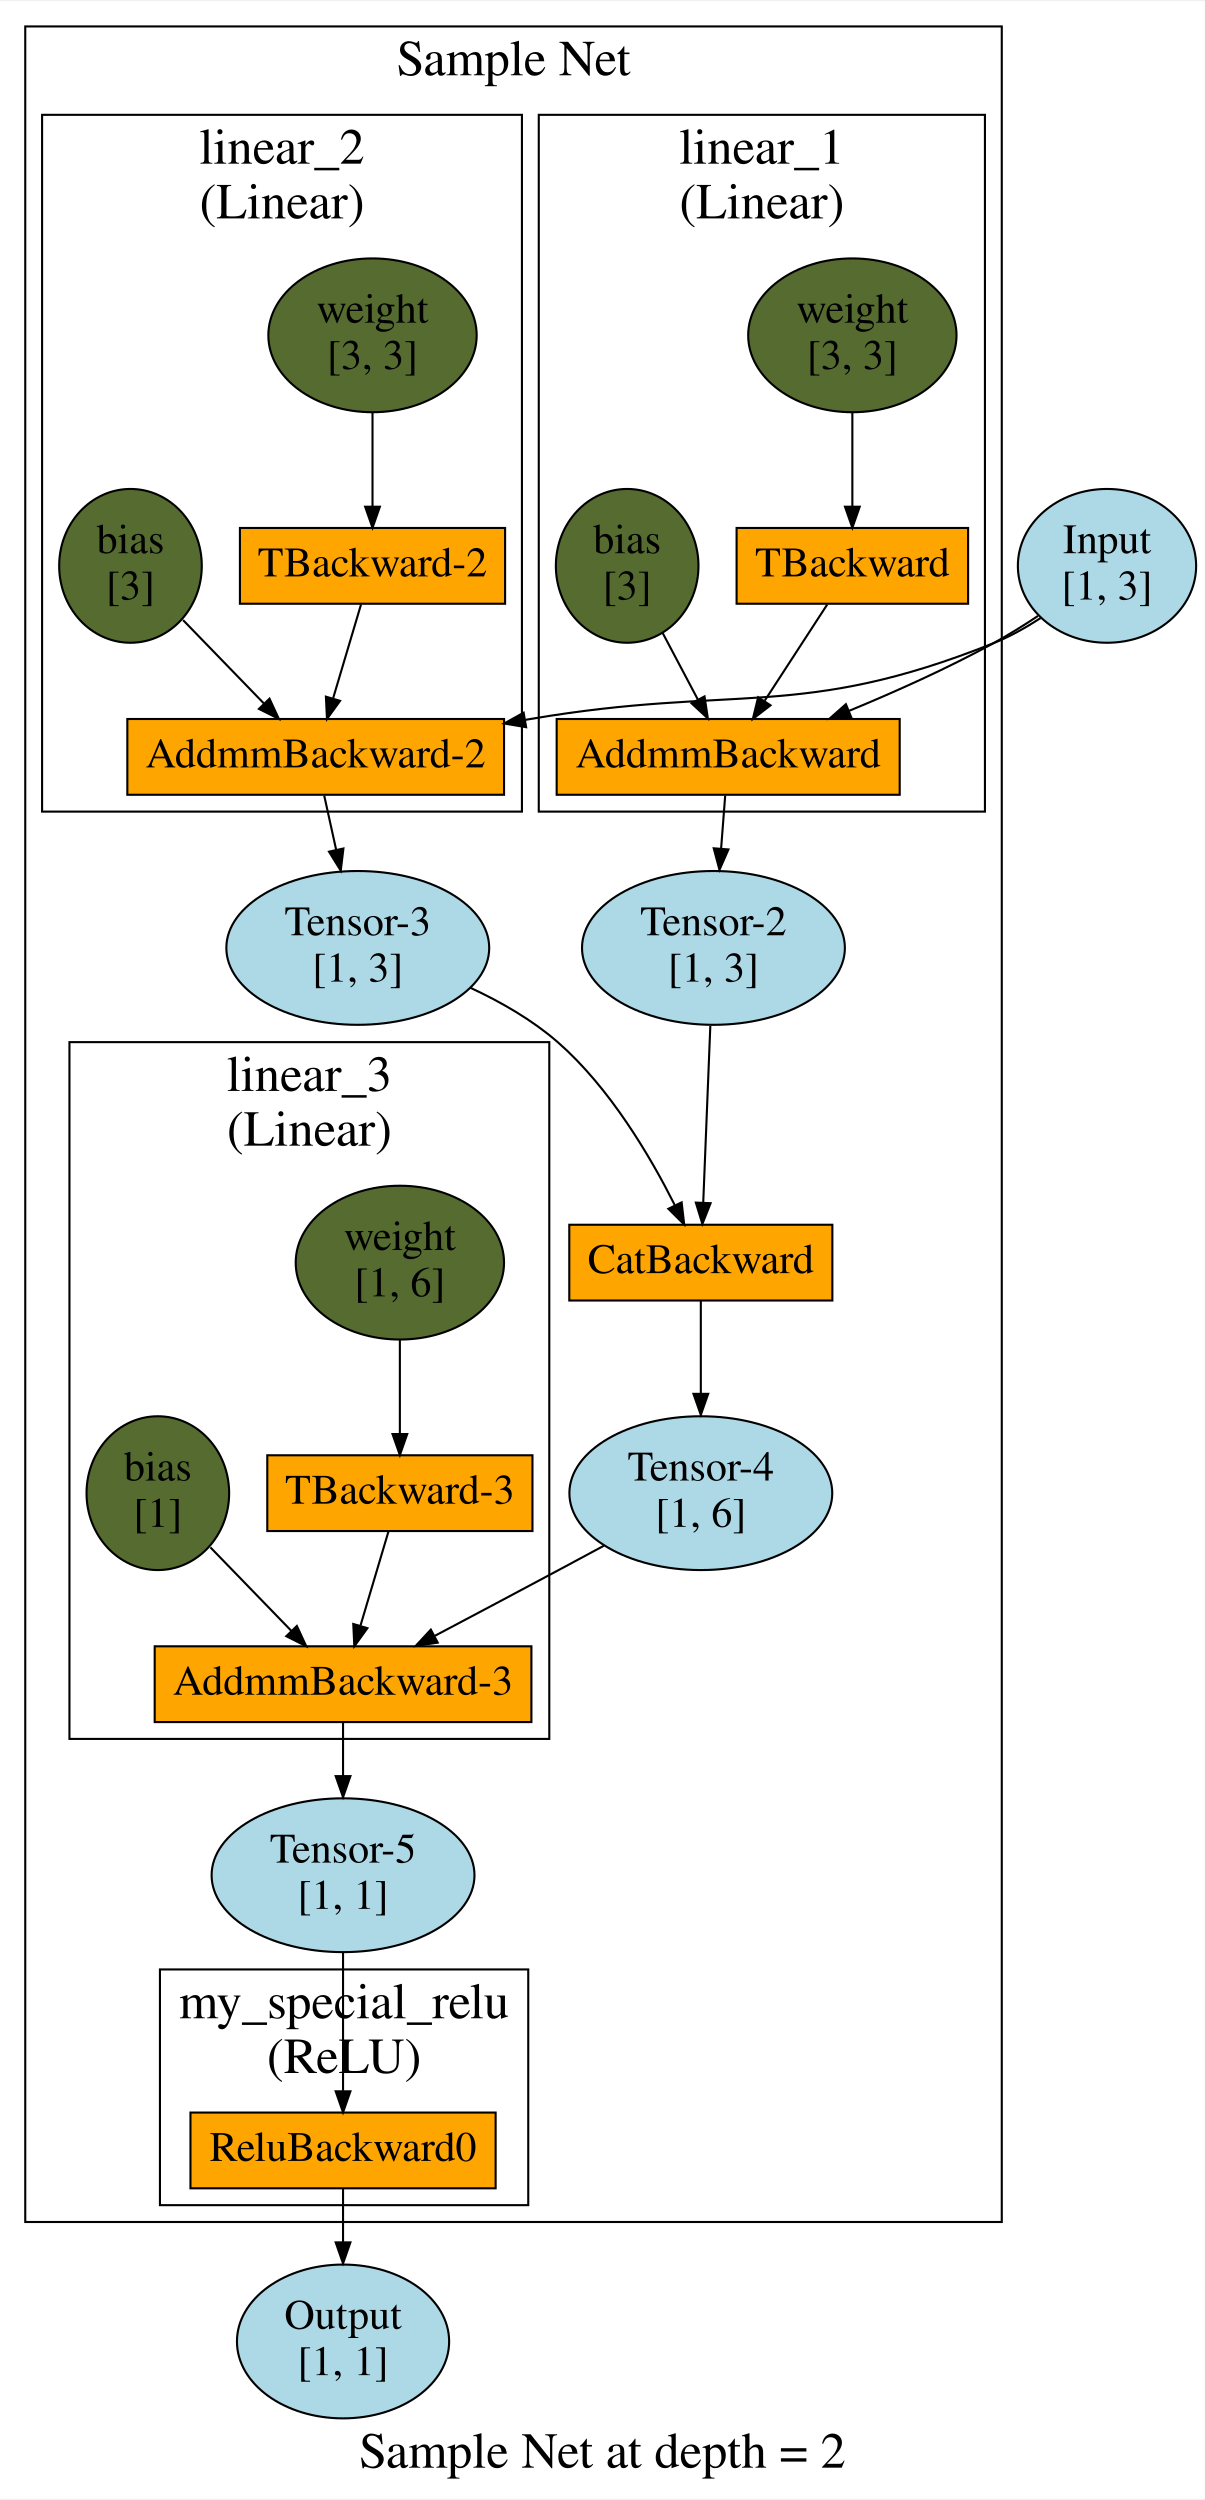
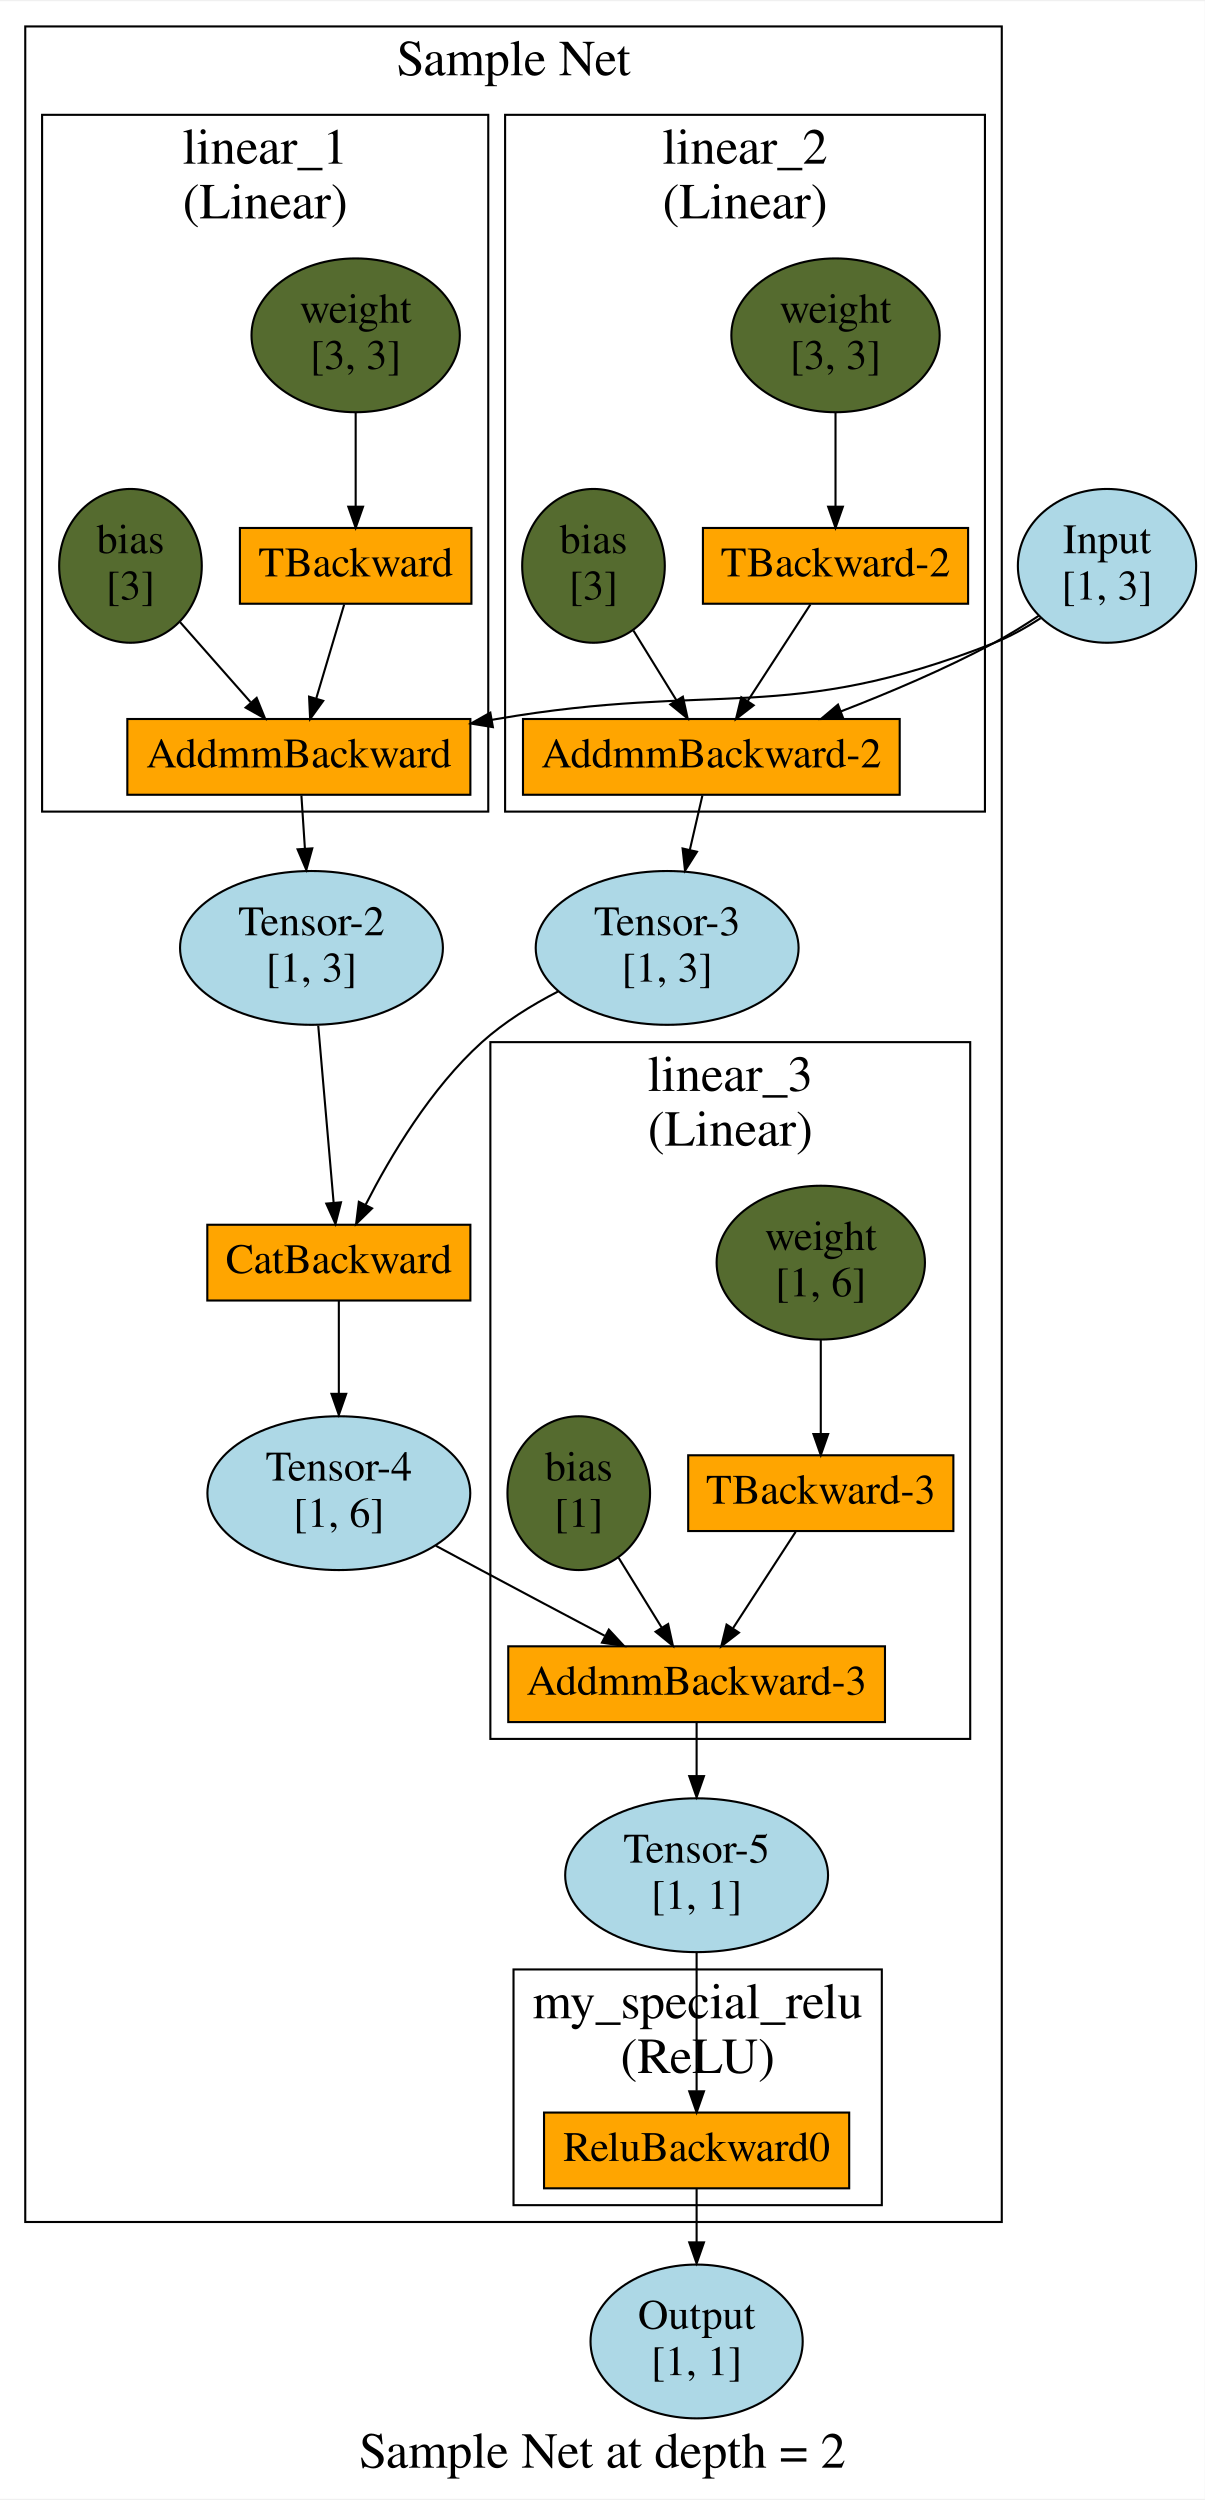
<svg xmlns="http://www.w3.org/2000/svg" width="572pt" height="1187pt" viewBox="0.00 0.00 572.43 1186.77">
  <g id="graph0" class="graph" transform="scale(1 1) rotate(0) translate(4 1182.774)">
    <polygon fill="#ffffff" stroke="transparent" points="-4,4 -4,-1182.774 568.426,-1182.774 568.426,4 -4,4" />
    <text text-anchor="middle" x="282.213" y="-10.8" font-family="Times,serif" font-size="24.00" fill="#000000">Sample Net at depth = 2</text>
    <g id="clust1" class="cluster">
      <polygon fill="#ffffff" stroke="#000000" points="8,-127.539 8,-1170.774 472,-1170.774 472,-127.539 8,-127.539" />
      <text text-anchor="middle" x="240" y="-1147.574" font-family="Times,serif" font-size="24.00" fill="#000000">Sample Net</text>
    </g>
    <g id="clust2" class="cluster">
-       <polygon fill="#ffffff" stroke="#000000" points="252,-797.696 252,-1128.774 464,-1128.774 464,-797.696 252,-797.696" />
-       <text text-anchor="middle" x="358" y="-1105.574" font-family="Times,serif" font-size="24.00" fill="#000000">linear_1</text>
-       <text text-anchor="middle" x="358" y="-1079.574" font-family="Times,serif" font-size="24.00" fill="#000000">(Linear)</text>
+       <polygon fill="#ffffff" stroke="#000000" points="229,-357.078 229,-688.156 457,-688.156 457,-357.078 229,-357.078" />
+       <text text-anchor="middle" x="343" y="-664.956" font-family="Times,serif" font-size="24.00" fill="#000000">linear_3</text>
+       <text text-anchor="middle" x="343" y="-638.956" font-family="Times,serif" font-size="24.00" fill="#000000">(Linear)</text>
    </g>
    <g id="clust3" class="cluster">
-       <polygon fill="#ffffff" stroke="#000000" points="16,-797.696 16,-1128.774 244,-1128.774 244,-797.696 16,-797.696" />
-       <text text-anchor="middle" x="130" y="-1105.574" font-family="Times,serif" font-size="24.00" fill="#000000">linear_2</text>
-       <text text-anchor="middle" x="130" y="-1079.574" font-family="Times,serif" font-size="24.00" fill="#000000">(Linear)</text>
+       <polygon fill="#ffffff" stroke="#000000" points="236,-797.696 236,-1128.774 464,-1128.774 464,-797.696 236,-797.696" />
+       <text text-anchor="middle" x="350" y="-1105.574" font-family="Times,serif" font-size="24.00" fill="#000000">linear_2</text>
+       <text text-anchor="middle" x="350" y="-1079.574" font-family="Times,serif" font-size="24.00" fill="#000000">(Linear)</text>
    </g>
    <g id="clust4" class="cluster">
-       <polygon fill="#ffffff" stroke="#000000" points="29,-357.078 29,-688.156 257,-688.156 257,-357.078 29,-357.078" />
-       <text text-anchor="middle" x="143" y="-664.956" font-family="Times,serif" font-size="24.00" fill="#000000">linear_3</text>
-       <text text-anchor="middle" x="143" y="-638.956" font-family="Times,serif" font-size="24.00" fill="#000000">(Linear)</text>
+       <polygon fill="#ffffff" stroke="#000000" points="240,-135.539 240,-247.539 415,-247.539 415,-135.539 240,-135.539" />
+       <text text-anchor="middle" x="327.5" y="-224.339" font-family="Times,serif" font-size="24.00" fill="#000000">my_special_relu</text>
+       <text text-anchor="middle" x="327.5" y="-198.339" font-family="Times,serif" font-size="24.00" fill="#000000">(ReLU)</text>
    </g>
    <g id="clust5" class="cluster">
-       <polygon fill="#ffffff" stroke="#000000" points="72,-135.539 72,-247.539 247,-247.539 247,-135.539 72,-135.539" />
-       <text text-anchor="middle" x="159.5" y="-224.339" font-family="Times,serif" font-size="24.00" fill="#000000">my_special_relu</text>
-       <text text-anchor="middle" x="159.5" y="-198.339" font-family="Times,serif" font-size="24.00" fill="#000000">(ReLU)</text>
+       <polygon fill="#ffffff" stroke="#000000" points="16,-797.696 16,-1128.774 228,-1128.774 228,-797.696 16,-797.696" />
+       <text text-anchor="middle" x="122" y="-1105.574" font-family="Times,serif" font-size="24.00" fill="#000000">linear_1</text>
+       <text text-anchor="middle" x="122" y="-1079.574" font-family="Times,serif" font-size="24.00" fill="#000000">(Linear)</text>
    </g>
    <g id="node1" class="node">
-       <polygon fill="#ffa500" stroke="#000000" points="231.5,-179.539 86.5,-179.539 86.5,-143.539 231.5,-143.539 231.5,-179.539" />
-       <text text-anchor="middle" x="159" y="-156.539" font-family="Times,serif" font-size="20.00" fill="#000000">ReluBackward0</text>
+       <polygon fill="#ffa500" stroke="#000000" points="399.5,-179.539 254.5,-179.539 254.5,-143.539 399.5,-143.539 399.5,-179.539" />
+       <text text-anchor="middle" x="327" y="-156.539" font-family="Times,serif" font-size="20.00" fill="#000000">ReluBackward0</text>
    </g>
    <g id="node2" class="node">
-       <ellipse fill="#add8e6" stroke="#000000" cx="159" cy="-70.77" rx="50.41" ry="36.541" />
-       <text text-anchor="middle" x="159" y="-76.77" font-family="Times,serif" font-size="20.00" fill="#000000">Output</text>
-       <text text-anchor="middle" x="159" y="-54.77" font-family="Times,serif" font-size="20.00" fill="#000000">[1, 1]</text>
+       <ellipse fill="#add8e6" stroke="#000000" cx="327" cy="-70.77" rx="50.41" ry="36.541" />
+       <text text-anchor="middle" x="327" y="-76.77" font-family="Times,serif" font-size="20.00" fill="#000000">Output</text>
+       <text text-anchor="middle" x="327" y="-54.77" font-family="Times,serif" font-size="20.00" fill="#000000">[1, 1]</text>
    </g>
    <g id="edge1" class="edge">
-       <path fill="none" stroke="#000000" d="M159,-143.171C159,-135.793 159,-126.919 159,-117.951" />
-       <polygon fill="#000000" stroke="#000000" points="162.5,-117.861 159,-107.861 155.5,-117.861 162.5,-117.861" />
+       <path fill="none" stroke="#000000" d="M327,-143.171C327,-135.793 327,-126.919 327,-117.951" />
+       <polygon fill="#000000" stroke="#000000" points="330.5,-117.861 327,-107.861 323.5,-117.861 330.5,-117.861" />
    </g>
    <g id="node3" class="node">
-       <ellipse fill="#add8e6" stroke="#000000" cx="159" cy="-292.309" rx="62.452" ry="36.541" />
-       <text text-anchor="middle" x="159" y="-298.309" font-family="Times,serif" font-size="20.00" fill="#000000">Tensor-5</text>
-       <text text-anchor="middle" x="159" y="-276.309" font-family="Times,serif" font-size="20.00" fill="#000000">[1, 1]</text>
+       <ellipse fill="#add8e6" stroke="#000000" cx="157" cy="-473.848" rx="62.452" ry="36.541" />
+       <text text-anchor="middle" x="157" y="-479.848" font-family="Times,serif" font-size="20.00" fill="#000000">Tensor-4</text>
+       <text text-anchor="middle" x="157" y="-457.848" font-family="Times,serif" font-size="20.00" fill="#000000">[1, 6]</text>
+     </g>
+     <g id="node4" class="node">
+       <polygon fill="#ffa500" stroke="#000000" points="416.5,-401.078 237.5,-401.078 237.5,-365.078 416.5,-365.078 416.5,-401.078" />
+       <text text-anchor="middle" x="327" y="-378.078" font-family="Times,serif" font-size="20.00" fill="#000000">AddmmBackward-3</text>
    </g>
    <g id="edge2" class="edge">
-       <path fill="none" stroke="#000000" d="M159,-255.534C159,-234.724 159,-209.098 159,-189.862" />
-       <polygon fill="#000000" stroke="#000000" points="162.5,-189.632 159,-179.632 155.5,-189.632 162.5,-189.632" />
-     </g>
-     <g id="node4" class="node">
-       <ellipse fill="#add8e6" stroke="#000000" cx="329" cy="-473.848" rx="62.452" ry="36.541" />
-       <text text-anchor="middle" x="329" y="-479.848" font-family="Times,serif" font-size="20.00" fill="#000000">Tensor-4</text>
-       <text text-anchor="middle" x="329" y="-457.848" font-family="Times,serif" font-size="20.00" fill="#000000">[1, 6]</text>
+       <path fill="none" stroke="#000000" d="M203.059,-448.872C210.393,-444.915 217.9,-440.877 225,-437.078 244.107,-426.855 265.274,-415.632 283.35,-406.079" />
+       <polygon fill="#000000" stroke="#000000" points="285.286,-409.015 292.494,-401.25 282.017,-402.825 285.286,-409.015" />
    </g>
    <g id="node5" class="node">
-       <polygon fill="#ffa500" stroke="#000000" points="248.5,-401.078 69.5,-401.078 69.5,-365.078 248.5,-365.078 248.5,-401.078" />
-       <text text-anchor="middle" x="159" y="-378.078" font-family="Times,serif" font-size="20.00" fill="#000000">AddmmBackward-3</text>
+       <ellipse fill="#add8e6" stroke="#000000" cx="327" cy="-292.309" rx="62.452" ry="36.541" />
+       <text text-anchor="middle" x="327" y="-298.309" font-family="Times,serif" font-size="20.00" fill="#000000">Tensor-5</text>
+       <text text-anchor="middle" x="327" y="-276.309" font-family="Times,serif" font-size="20.00" fill="#000000">[1, 1]</text>
+     </g>
+     <g id="edge4" class="edge">
+       <path fill="none" stroke="#000000" d="M327,-364.71C327,-357.333 327,-348.458 327,-339.49" />
+       <polygon fill="#000000" stroke="#000000" points="330.5,-339.4 327,-329.4 323.5,-339.4 330.5,-339.4" />
    </g>
    <g id="edge3" class="edge">
-       <path fill="none" stroke="#000000" d="M282.941,-448.872C275.607,-444.915 268.1,-440.877 261,-437.078 241.893,-426.855 220.726,-415.632 202.65,-406.079" />
-       <polygon fill="#000000" stroke="#000000" points="203.983,-402.825 193.506,-401.25 200.714,-409.015 203.983,-402.825" />
+       <path fill="none" stroke="#000000" d="M327,-255.534C327,-234.724 327,-209.098 327,-189.862" />
+       <polygon fill="#000000" stroke="#000000" points="330.5,-189.632 327,-179.632 323.5,-189.632 330.5,-189.632" />
+     </g>
+     <g id="node6" class="node">
+       <ellipse fill="#add8e6" stroke="#000000" cx="144" cy="-732.926" rx="62.452" ry="36.541" />
+       <text text-anchor="middle" x="144" y="-738.926" font-family="Times,serif" font-size="20.00" fill="#000000">Tensor-2</text>
+       <text text-anchor="middle" x="144" y="-716.926" font-family="Times,serif" font-size="20.00" fill="#000000">[1, 3]</text>
+     </g>
+     <g id="node11" class="node">
+       <polygon fill="#ffa500" stroke="#000000" points="219.5,-601.387 94.5,-601.387 94.5,-565.387 219.5,-565.387 219.5,-601.387" />
+       <text text-anchor="middle" x="157" y="-578.387" font-family="Times,serif" font-size="20.00" fill="#000000">CatBackward</text>
+     </g>
+     <g id="edge16" class="edge">
+       <path fill="none" stroke="#000000" d="M147.214,-695.961C149.47,-670.01 152.442,-635.814 154.517,-611.949" />
+       <polygon fill="#000000" stroke="#000000" points="158.022,-612.043 155.401,-601.777 151.048,-611.436 158.022,-612.043" />
+     </g>
+     <g id="node7" class="node">
+       <ellipse fill="#556b2f" stroke="#000000" cx="386" cy="-583.387" rx="49.495" ry="36.541" />
+       <text text-anchor="middle" x="386" y="-589.387" font-family="Times,serif" font-size="20.00" fill="#000000">weight</text>
+       <text text-anchor="middle" x="386" y="-567.387" font-family="Times,serif" font-size="20.00" fill="#000000">[1, 6]</text>
+     </g>
+     <g id="node9" class="node">
+       <polygon fill="#ffa500" stroke="#000000" points="449,-491.848 323,-491.848 323,-455.848 449,-455.848 449,-491.848" />
+       <text text-anchor="middle" x="386" y="-468.848" font-family="Times,serif" font-size="20.00" fill="#000000">TBackward-3</text>
+     </g>
+     <g id="edge5" class="edge">
+       <path fill="none" stroke="#000000" d="M386,-546.607C386,-532.091 386,-515.677 386,-502.118" />
+       <polygon fill="#000000" stroke="#000000" points="389.5,-501.947 386,-491.947 382.5,-501.947 389.5,-501.947" />
+     </g>
+     <g id="node8" class="node">
+       <ellipse fill="#556b2f" stroke="#000000" cx="271" cy="-473.848" rx="33.882" ry="36.541" />
+       <text text-anchor="middle" x="271" y="-479.848" font-family="Times,serif" font-size="20.00" fill="#000000">bias</text>
+       <text text-anchor="middle" x="271" y="-457.848" font-family="Times,serif" font-size="20.00" fill="#000000">[1]</text>
+     </g>
+     <g id="edge6" class="edge">
+       <path fill="none" stroke="#000000" d="M289.959,-443.117C296.585,-432.377 303.968,-420.41 310.388,-410.004" />
+       <polygon fill="#000000" stroke="#000000" points="313.467,-411.679 315.739,-401.331 307.51,-408.004 313.467,-411.679" />
+     </g>
+     <g id="edge7" class="edge">
+       <path fill="none" stroke="#000000" d="M374.06,-455.479C365.528,-442.352 353.913,-424.484 344.358,-409.783" />
+       <polygon fill="#000000" stroke="#000000" points="347.105,-407.587 338.72,-401.11 341.236,-411.402 347.105,-407.587" />
+     </g>
+     <g id="node10" class="node">
+       <ellipse fill="#add8e6" stroke="#000000" cx="313" cy="-732.926" rx="62.452" ry="36.541" />
+       <text text-anchor="middle" x="313" y="-738.926" font-family="Times,serif" font-size="20.00" fill="#000000">Tensor-3</text>
+       <text text-anchor="middle" x="313" y="-716.926" font-family="Times,serif" font-size="20.00" fill="#000000">[1, 3]</text>
+     </g>
+     <g id="edge17" class="edge">
+       <path fill="none" stroke="#000000" d="M261.24,-712.263C248.543,-705.727 235.575,-697.674 225,-688.156 200.743,-666.324 181.505,-633.952 169.769,-610.978" />
+       <polygon fill="#000000" stroke="#000000" points="172.78,-609.173 165.205,-601.765 166.508,-612.28 172.78,-609.173" />
+     </g>
+     <g id="edge18" class="edge">
+       <path fill="none" stroke="#000000" d="M157,-565.299C157,-553.236 157,-536.779 157,-521.149" />
+       <polygon fill="#000000" stroke="#000000" points="160.5,-521.052 157,-511.052 153.5,-521.052 160.5,-521.052" />
+     </g>
+     <g id="node12" class="node">
+       <polygon fill="#ffa500" stroke="#000000" points="423.5,-841.696 244.5,-841.696 244.5,-805.696 423.5,-805.696 423.5,-841.696" />
+       <text text-anchor="middle" x="334" y="-818.696" font-family="Times,serif" font-size="20.00" fill="#000000">AddmmBackward-2</text>
+     </g>
+     <g id="edge8" class="edge">
+       <path fill="none" stroke="#000000" d="M329.75,-805.327C328.008,-797.794 325.904,-788.701 323.784,-779.541" />
+       <polygon fill="#000000" stroke="#000000" points="327.159,-778.599 321.495,-769.645 320.339,-780.177 327.159,-778.599" />
+     </g>
+     <g id="node13" class="node">
+       <ellipse fill="#556b2f" stroke="#000000" cx="393" cy="-1024.004" rx="49.495" ry="36.541" />
+       <text text-anchor="middle" x="393" y="-1030.004" font-family="Times,serif" font-size="20.00" fill="#000000">weight</text>
+       <text text-anchor="middle" x="393" y="-1008.004" font-family="Times,serif" font-size="20.00" fill="#000000">[3, 3]</text>
+     </g>
+     <g id="node14" class="node">
+       <polygon fill="#ffa500" stroke="#000000" points="456,-932.465 330,-932.465 330,-896.465 456,-896.465 456,-932.465" />
+       <text text-anchor="middle" x="393" y="-909.465" font-family="Times,serif" font-size="20.00" fill="#000000">TBackward-2</text>
+     </g>
+     <g id="edge9" class="edge">
+       <path fill="none" stroke="#000000" d="M393,-987.225C393,-972.708 393,-956.295 393,-942.736" />
+       <polygon fill="#000000" stroke="#000000" points="396.5,-942.565 393,-932.565 389.5,-942.565 396.5,-942.565" />
+     </g>
+     <g id="edge10" class="edge">
+       <path fill="none" stroke="#000000" d="M381.06,-896.096C372.528,-882.969 360.913,-865.101 351.358,-850.4" />
+       <polygon fill="#000000" stroke="#000000" points="354.105,-848.204 345.72,-841.727 348.236,-852.019 354.105,-848.204" />
+     </g>
+     <g id="node15" class="node">
+       <ellipse fill="#556b2f" stroke="#000000" cx="278" cy="-914.465" rx="33.882" ry="36.541" />
+       <text text-anchor="middle" x="278" y="-920.465" font-family="Times,serif" font-size="20.00" fill="#000000">bias</text>
+       <text text-anchor="middle" x="278" y="-898.465" font-family="Times,serif" font-size="20.00" fill="#000000">[3]</text>
+     </g>
+     <g id="edge11" class="edge">
+       <path fill="none" stroke="#000000" d="M296.959,-883.735C303.585,-872.994 310.968,-861.027 317.388,-850.621" />
+       <polygon fill="#000000" stroke="#000000" points="320.467,-852.297 322.739,-841.948 314.51,-848.621 320.467,-852.297" />
+     </g>
+     <g id="node16" class="node">
+       <polygon fill="#ffa500" stroke="#000000" points="219.5,-841.696 56.5,-841.696 56.5,-805.696 219.5,-805.696 219.5,-841.696" />
+       <text text-anchor="middle" x="138" y="-818.696" font-family="Times,serif" font-size="20.00" fill="#000000">AddmmBackward</text>
    </g>
    <g id="edge12" class="edge">
-       <path fill="none" stroke="#000000" d="M159,-364.71C159,-357.333 159,-348.458 159,-339.49" />
-       <polygon fill="#000000" stroke="#000000" points="162.5,-339.4 159,-329.4 155.5,-339.4 162.5,-339.4" />
-     </g>
-     <g id="node6" class="node">
-       <ellipse fill="#add8e6" stroke="#000000" cx="166" cy="-732.926" rx="62.452" ry="36.541" />
-       <text text-anchor="middle" x="166" y="-738.926" font-family="Times,serif" font-size="20.00" fill="#000000">Tensor-3</text>
-       <text text-anchor="middle" x="166" y="-716.926" font-family="Times,serif" font-size="20.00" fill="#000000">[1, 3]</text>
-     </g>
-     <g id="node16" class="node">
-       <polygon fill="#ffa500" stroke="#000000" points="391.5,-601.387 266.5,-601.387 266.5,-565.387 391.5,-565.387 391.5,-601.387" />
-       <text text-anchor="middle" x="329" y="-578.387" font-family="Times,serif" font-size="20.00" fill="#000000">CatBackward</text>
-     </g>
-     <g id="edge16" class="edge">
-       <path fill="none" stroke="#000000" d="M219.425,-714.024C233.911,-707.297 248.914,-698.709 261,-688.156 285.727,-666.568 304.987,-633.878 316.6,-610.764" />
-       <polygon fill="#000000" stroke="#000000" points="319.877,-612.028 321.103,-601.504 313.582,-608.967 319.877,-612.028" />
-     </g>
-     <g id="node7" class="node">
-       <polygon fill="#ffa500" stroke="#000000" points="423.5,-841.696 260.5,-841.696 260.5,-805.696 423.5,-805.696 423.5,-841.696" />
-       <text text-anchor="middle" x="342" y="-818.696" font-family="Times,serif" font-size="20.00" fill="#000000">AddmmBackward</text>
-     </g>
-     <g id="node8" class="node">
-       <ellipse fill="#add8e6" stroke="#000000" cx="335" cy="-732.926" rx="62.452" ry="36.541" />
-       <text text-anchor="middle" x="335" y="-738.926" font-family="Times,serif" font-size="20.00" fill="#000000">Tensor-2</text>
-       <text text-anchor="middle" x="335" y="-716.926" font-family="Times,serif" font-size="20.00" fill="#000000">[1, 3]</text>
-     </g>
-     <g id="edge4" class="edge">
-       <path fill="none" stroke="#000000" d="M340.583,-805.327C340.014,-797.95 339.33,-789.076 338.639,-780.107" />
-       <polygon fill="#000000" stroke="#000000" points="342.119,-779.718 337.86,-770.017 335.14,-780.257 342.119,-779.718" />
-     </g>
-     <g id="edge17" class="edge">
-       <path fill="none" stroke="#000000" d="M333.517,-695.961C332.476,-670.01 331.103,-635.814 330.146,-611.949" />
-       <polygon fill="#000000" stroke="#000000" points="333.636,-611.629 329.738,-601.777 326.642,-611.909 333.636,-611.629" />
-     </g>
-     <g id="node9" class="node">
-       <ellipse fill="#556b2f" stroke="#000000" cx="401" cy="-1024.004" rx="49.495" ry="36.541" />
-       <text text-anchor="middle" x="401" y="-1030.004" font-family="Times,serif" font-size="20.00" fill="#000000">weight</text>
-       <text text-anchor="middle" x="401" y="-1008.004" font-family="Times,serif" font-size="20.00" fill="#000000">[3, 3]</text>
-     </g>
-     <g id="node10" class="node">
-       <polygon fill="#ffa500" stroke="#000000" points="456,-932.465 346,-932.465 346,-896.465 456,-896.465 456,-932.465" />
-       <text text-anchor="middle" x="401" y="-909.465" font-family="Times,serif" font-size="20.00" fill="#000000">TBackward</text>
-     </g>
-     <g id="edge5" class="edge">
-       <path fill="none" stroke="#000000" d="M401,-987.225C401,-972.708 401,-956.295 401,-942.736" />
-       <polygon fill="#000000" stroke="#000000" points="404.5,-942.565 401,-932.565 397.5,-942.565 404.5,-942.565" />
-     </g>
-     <g id="edge6" class="edge">
-       <path fill="none" stroke="#000000" d="M389.06,-896.096C380.528,-882.969 368.913,-865.101 359.358,-850.4" />
-       <polygon fill="#000000" stroke="#000000" points="362.105,-848.204 353.72,-841.727 356.236,-852.019 362.105,-848.204" />
-     </g>
-     <g id="node11" class="node">
-       <ellipse fill="#556b2f" stroke="#000000" cx="294" cy="-914.465" rx="33.882" ry="36.541" />
-       <text text-anchor="middle" x="294" y="-920.465" font-family="Times,serif" font-size="20.00" fill="#000000">bias</text>
-       <text text-anchor="middle" x="294" y="-898.465" font-family="Times,serif" font-size="20.00" fill="#000000">[3]</text>
-     </g>
-     <g id="edge7" class="edge">
-       <path fill="none" stroke="#000000" d="M310.923,-882.463C316.364,-872.174 322.338,-860.878 327.581,-850.962" />
-       <polygon fill="#000000" stroke="#000000" points="330.763,-852.432 332.344,-841.956 324.575,-849.16 330.763,-852.432" />
-     </g>
-     <g id="node12" class="node">
-       <polygon fill="#ffa500" stroke="#000000" points="235.5,-841.696 56.5,-841.696 56.5,-805.696 235.5,-805.696 235.5,-841.696" />
-       <text text-anchor="middle" x="146" y="-818.696" font-family="Times,serif" font-size="20.00" fill="#000000">AddmmBackward-2</text>
-     </g>
-     <g id="edge8" class="edge">
-       <path fill="none" stroke="#000000" d="M150.047,-805.327C151.707,-797.794 153.711,-788.701 155.729,-779.541" />
-       <polygon fill="#000000" stroke="#000000" points="159.175,-780.164 157.909,-769.645 152.339,-778.658 159.175,-780.164" />
-     </g>
-     <g id="node13" class="node">
-       <ellipse fill="#556b2f" stroke="#000000" cx="173" cy="-1024.004" rx="49.495" ry="36.541" />
-       <text text-anchor="middle" x="173" y="-1030.004" font-family="Times,serif" font-size="20.00" fill="#000000">weight</text>
-       <text text-anchor="middle" x="173" y="-1008.004" font-family="Times,serif" font-size="20.00" fill="#000000">[3, 3]</text>
-     </g>
-     <g id="node14" class="node">
-       <polygon fill="#ffa500" stroke="#000000" points="236,-932.465 110,-932.465 110,-896.465 236,-896.465 236,-932.465" />
-       <text text-anchor="middle" x="173" y="-909.465" font-family="Times,serif" font-size="20.00" fill="#000000">TBackward-2</text>
-     </g>
-     <g id="edge9" class="edge">
-       <path fill="none" stroke="#000000" d="M173,-987.225C173,-972.708 173,-956.295 173,-942.736" />
-       <polygon fill="#000000" stroke="#000000" points="176.5,-942.565 173,-932.565 169.5,-942.565 176.5,-942.565" />
-     </g>
-     <g id="edge10" class="edge">
-       <path fill="none" stroke="#000000" d="M167.536,-896.096C163.742,-883.341 158.616,-866.109 154.317,-851.656" />
-       <polygon fill="#000000" stroke="#000000" points="157.57,-850.314 151.364,-841.727 150.86,-852.31 157.57,-850.314" />
-     </g>
-     <g id="node15" class="node">
+       <path fill="none" stroke="#000000" d="M139.214,-805.327C139.702,-797.95 140.288,-789.076 140.881,-780.107" />
+       <polygon fill="#000000" stroke="#000000" points="144.381,-780.226 141.548,-770.017 137.396,-779.765 144.381,-780.226" />
+     </g>
+     <g id="node17" class="node">
+       <ellipse fill="#556b2f" stroke="#000000" cx="165" cy="-1024.004" rx="49.495" ry="36.541" />
+       <text text-anchor="middle" x="165" y="-1030.004" font-family="Times,serif" font-size="20.00" fill="#000000">weight</text>
+       <text text-anchor="middle" x="165" y="-1008.004" font-family="Times,serif" font-size="20.00" fill="#000000">[3, 3]</text>
+     </g>
+     <g id="node19" class="node">
+       <polygon fill="#ffa500" stroke="#000000" points="220,-932.465 110,-932.465 110,-896.465 220,-896.465 220,-932.465" />
+       <text text-anchor="middle" x="165" y="-909.465" font-family="Times,serif" font-size="20.00" fill="#000000">TBackward</text>
+     </g>
+     <g id="edge13" class="edge">
+       <path fill="none" stroke="#000000" d="M165,-987.225C165,-972.708 165,-956.295 165,-942.736" />
+       <polygon fill="#000000" stroke="#000000" points="168.5,-942.565 165,-932.565 161.5,-942.565 168.5,-942.565" />
+     </g>
+     <g id="node18" class="node">
      <ellipse fill="#556b2f" stroke="#000000" cx="58" cy="-914.465" rx="33.882" ry="36.541" />
      <text text-anchor="middle" x="58" y="-920.465" font-family="Times,serif" font-size="20.00" fill="#000000">bias</text>
      <text text-anchor="middle" x="58" y="-898.465" font-family="Times,serif" font-size="20.00" fill="#000000">[3]</text>
    </g>
-     <g id="edge11" class="edge">
-       <path fill="none" stroke="#000000" d="M82.982,-888.697C95.017,-876.283 109.402,-861.445 121.388,-849.082" />
-       <polygon fill="#000000" stroke="#000000" points="124.051,-851.363 128.499,-841.747 119.025,-846.491 124.051,-851.363" />
-     </g>
-     <g id="edge18" class="edge">
-       <path fill="none" stroke="#000000" d="M329,-565.299C329,-553.236 329,-536.779 329,-521.149" />
-       <polygon fill="#000000" stroke="#000000" points="332.5,-521.052 329,-511.052 325.5,-521.052 332.5,-521.052" />
-     </g>
-     <g id="node17" class="node">
-       <ellipse fill="#556b2f" stroke="#000000" cx="186" cy="-583.387" rx="49.495" ry="36.541" />
-       <text text-anchor="middle" x="186" y="-589.387" font-family="Times,serif" font-size="20.00" fill="#000000">weight</text>
-       <text text-anchor="middle" x="186" y="-567.387" font-family="Times,serif" font-size="20.00" fill="#000000">[1, 6]</text>
-     </g>
-     <g id="node19" class="node">
-       <polygon fill="#ffa500" stroke="#000000" points="249,-491.848 123,-491.848 123,-455.848 249,-455.848 249,-491.848" />
-       <text text-anchor="middle" x="186" y="-468.848" font-family="Times,serif" font-size="20.00" fill="#000000">TBackward-3</text>
-     </g>
-     <g id="edge13" class="edge">
-       <path fill="none" stroke="#000000" d="M186,-546.607C186,-532.091 186,-515.677 186,-502.118" />
-       <polygon fill="#000000" stroke="#000000" points="189.5,-501.947 186,-491.947 182.5,-501.947 189.5,-501.947" />
-     </g>
-     <g id="node18" class="node">
-       <ellipse fill="#556b2f" stroke="#000000" cx="71" cy="-473.848" rx="33.882" ry="36.541" />
-       <text text-anchor="middle" x="71" y="-479.848" font-family="Times,serif" font-size="20.00" fill="#000000">bias</text>
-       <text text-anchor="middle" x="71" y="-457.848" font-family="Times,serif" font-size="20.00" fill="#000000">[1]</text>
-     </g>
    <g id="edge14" class="edge">
-       <path fill="none" stroke="#000000" d="M95.982,-448.08C108.017,-435.666 122.402,-420.828 134.388,-408.464" />
-       <polygon fill="#000000" stroke="#000000" points="137.051,-410.746 141.499,-401.13 132.025,-405.874 137.051,-410.746" />
+       <path fill="none" stroke="#000000" d="M81.57,-887.722C92.13,-875.74 104.54,-861.66 115.029,-849.759" />
+       <polygon fill="#000000" stroke="#000000" points="117.951,-851.737 121.937,-841.921 112.699,-847.109 117.951,-851.737" />
    </g>
    <g id="edge15" class="edge">
-       <path fill="none" stroke="#000000" d="M180.536,-455.479C176.742,-442.724 171.616,-425.491 167.317,-411.038" />
-       <polygon fill="#000000" stroke="#000000" points="170.57,-409.697 164.364,-401.11 163.86,-411.693 170.57,-409.697" />
+       <path fill="none" stroke="#000000" d="M159.536,-896.096C155.742,-883.341 150.616,-866.109 146.317,-851.656" />
+       <polygon fill="#000000" stroke="#000000" points="149.57,-850.314 143.364,-841.727 142.86,-852.31 149.57,-850.314" />
    </g>
    <g id="node20" class="node">
      <ellipse fill="#add8e6" stroke="#000000" cx="522" cy="-914.465" rx="42.353" ry="36.541" />
      <text text-anchor="middle" x="522" y="-920.465" font-family="Times,serif" font-size="20.00" fill="#000000">Input</text>
      <text text-anchor="middle" x="522" y="-898.465" font-family="Times,serif" font-size="20.00" fill="#000000">[1, 3]</text>
    </g>
    <g id="edge19" class="edge">
-       <path fill="none" stroke="#000000" d="M489.221,-890.675C482.36,-886.117 475.062,-881.566 468,-877.696 446.275,-865.789 421.384,-854.637 399.495,-845.594" />
-       <polygon fill="#000000" stroke="#000000" points="400.576,-842.255 389.994,-841.723 397.934,-848.738 400.576,-842.255" />
+       <path fill="none" stroke="#000000" d="M489.576,-890.746C482.627,-886.133 475.204,-881.542 468,-877.696 445.054,-865.443 418.707,-854.256 395.481,-845.281" />
+       <polygon fill="#000000" stroke="#000000" points="396.667,-841.987 386.076,-841.7 394.176,-848.529 396.667,-841.987" />
    </g>
    <g id="edge20" class="edge">
-       <path fill="none" stroke="#000000" d="M490.456,-889.668C483.384,-885.076 475.689,-880.767 468,-877.696 375.99,-840.945 345.676,-858.305 248,-841.696 247.236,-841.566 246.468,-841.435 245.697,-841.303" />
-       <polygon fill="#000000" stroke="#000000" points="245.993,-837.803 235.545,-839.563 244.81,-844.702 245.993,-837.803" />
+       <path fill="none" stroke="#000000" d="M490.481,-889.604C483.408,-885.017 475.705,-880.725 468,-877.696 369.255,-838.874 336.568,-859.676 232,-841.696 231.248,-841.566 230.492,-841.436 229.734,-841.304" />
+       <polygon fill="#000000" stroke="#000000" points="230.196,-837.832 219.739,-839.54 228.979,-844.725 230.196,-837.832" />
    </g>
  </g>
</svg>
